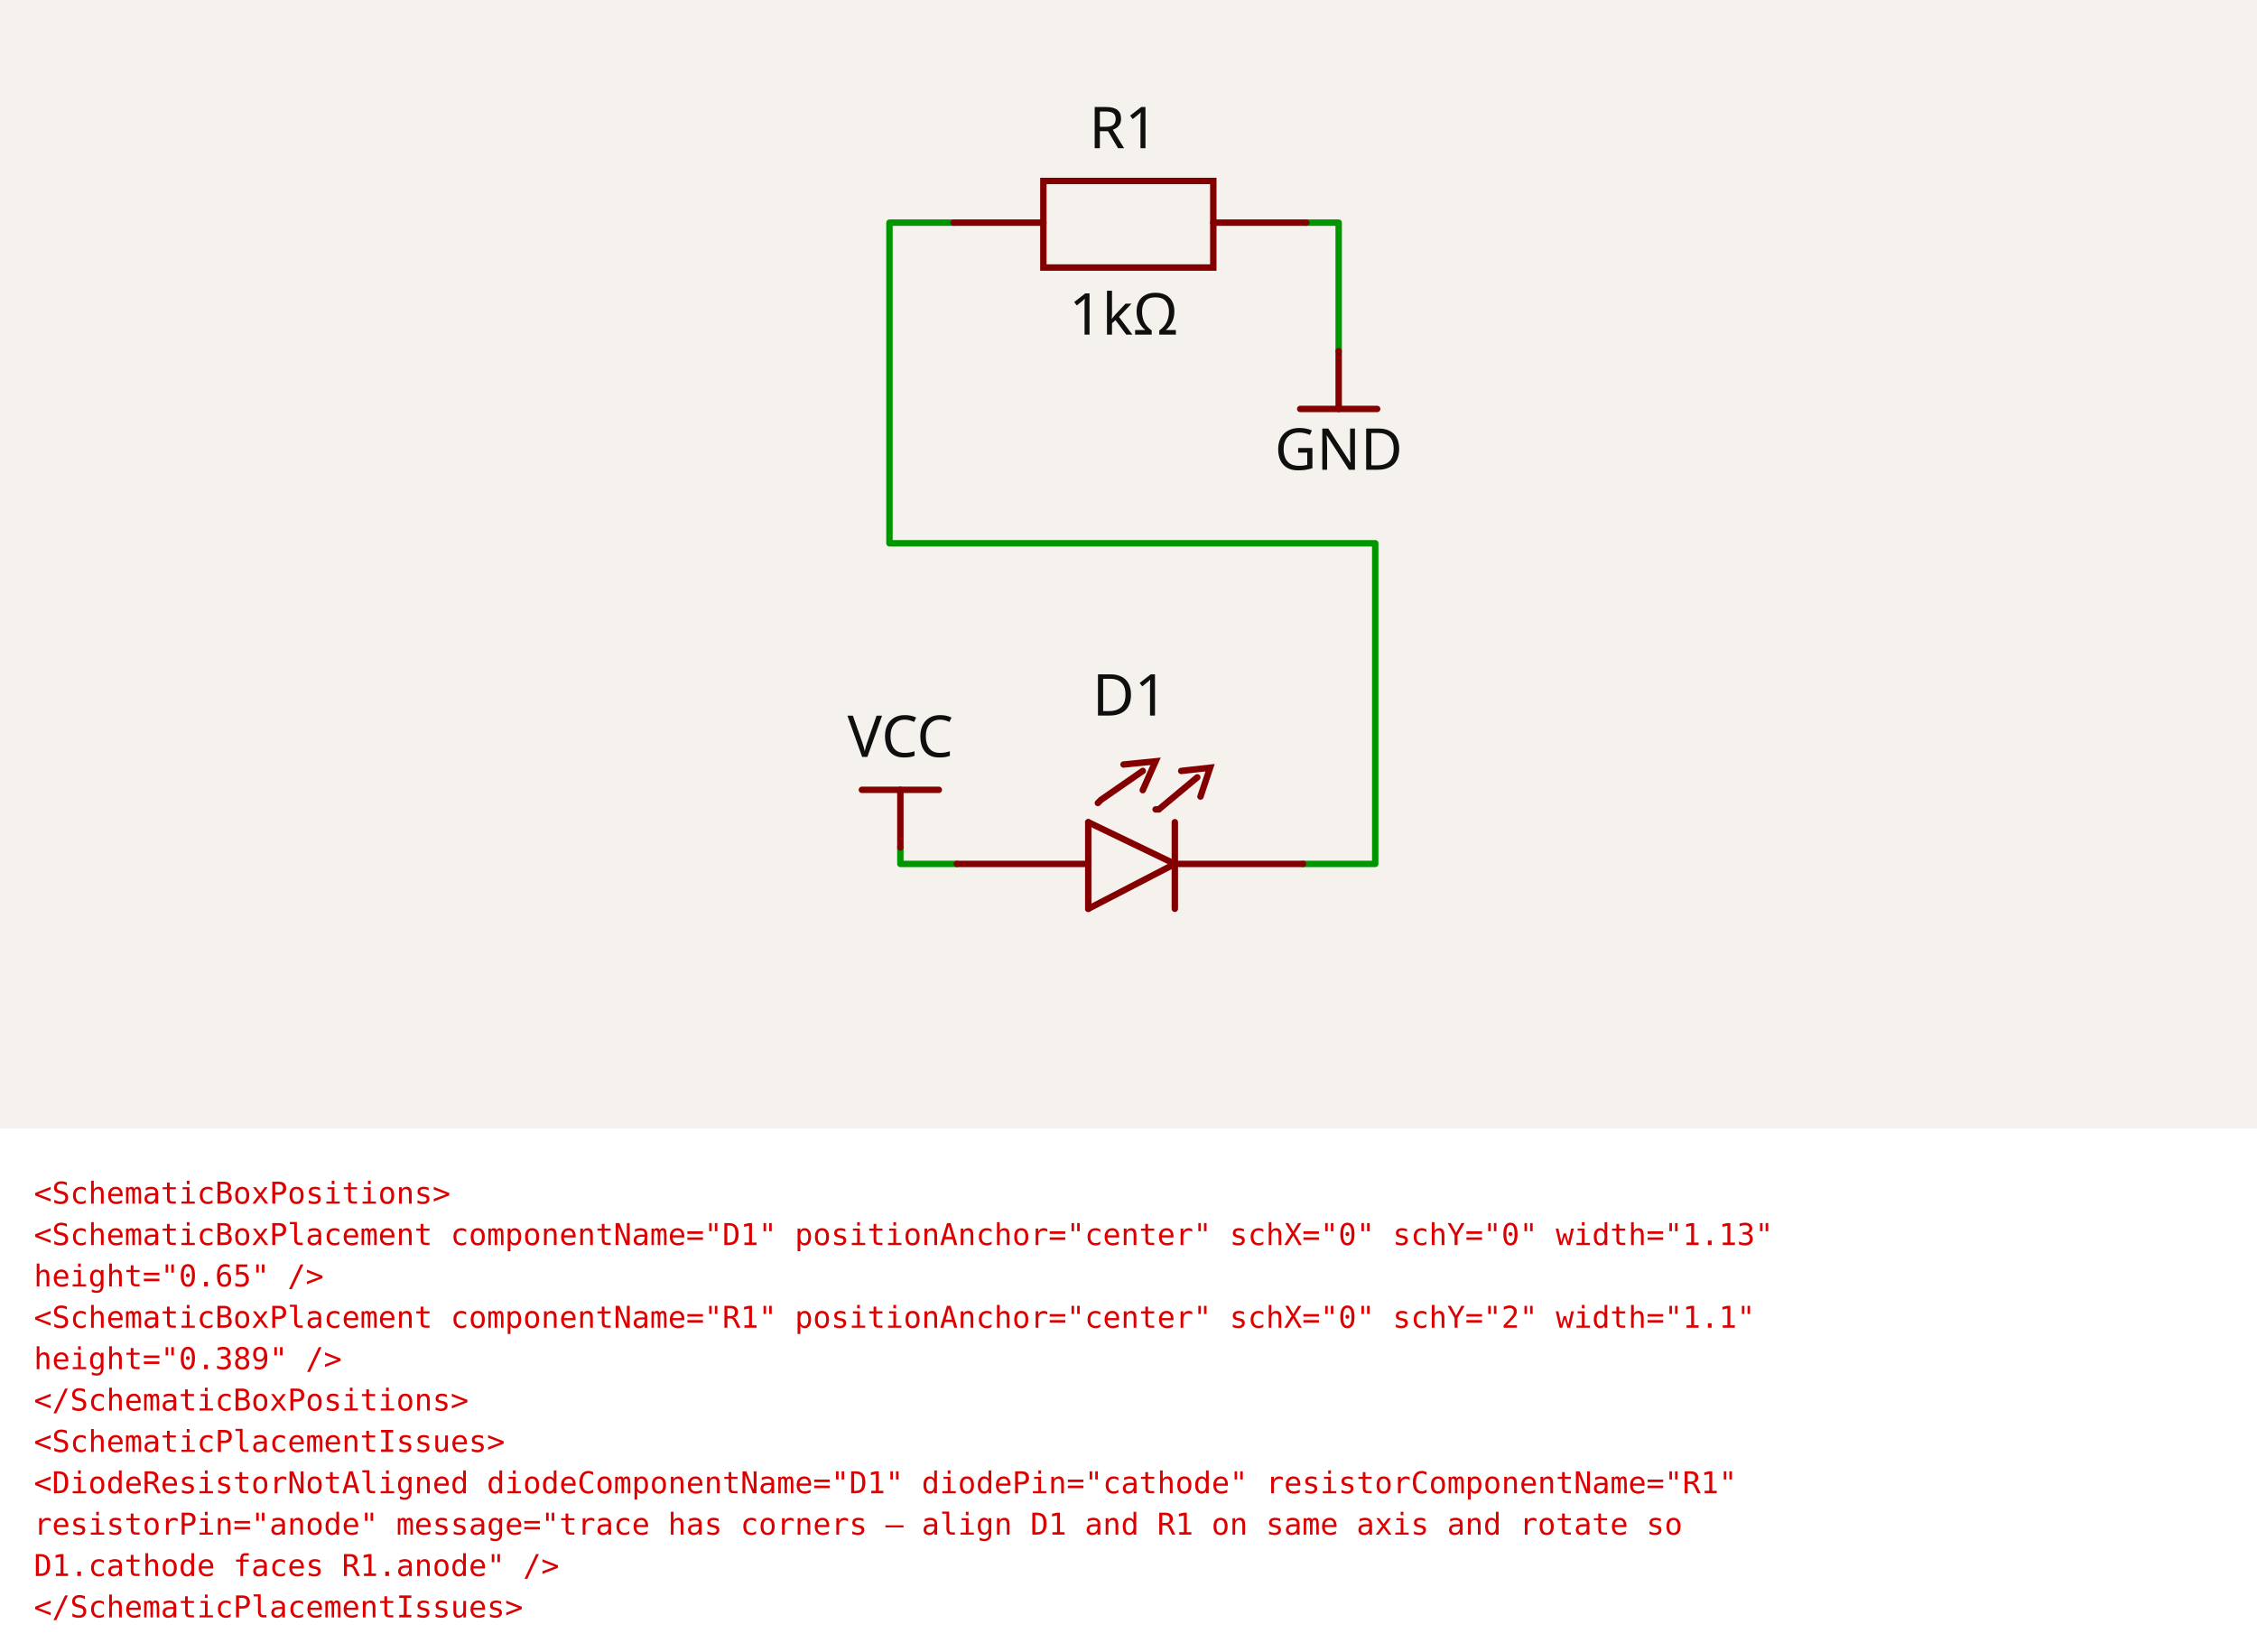
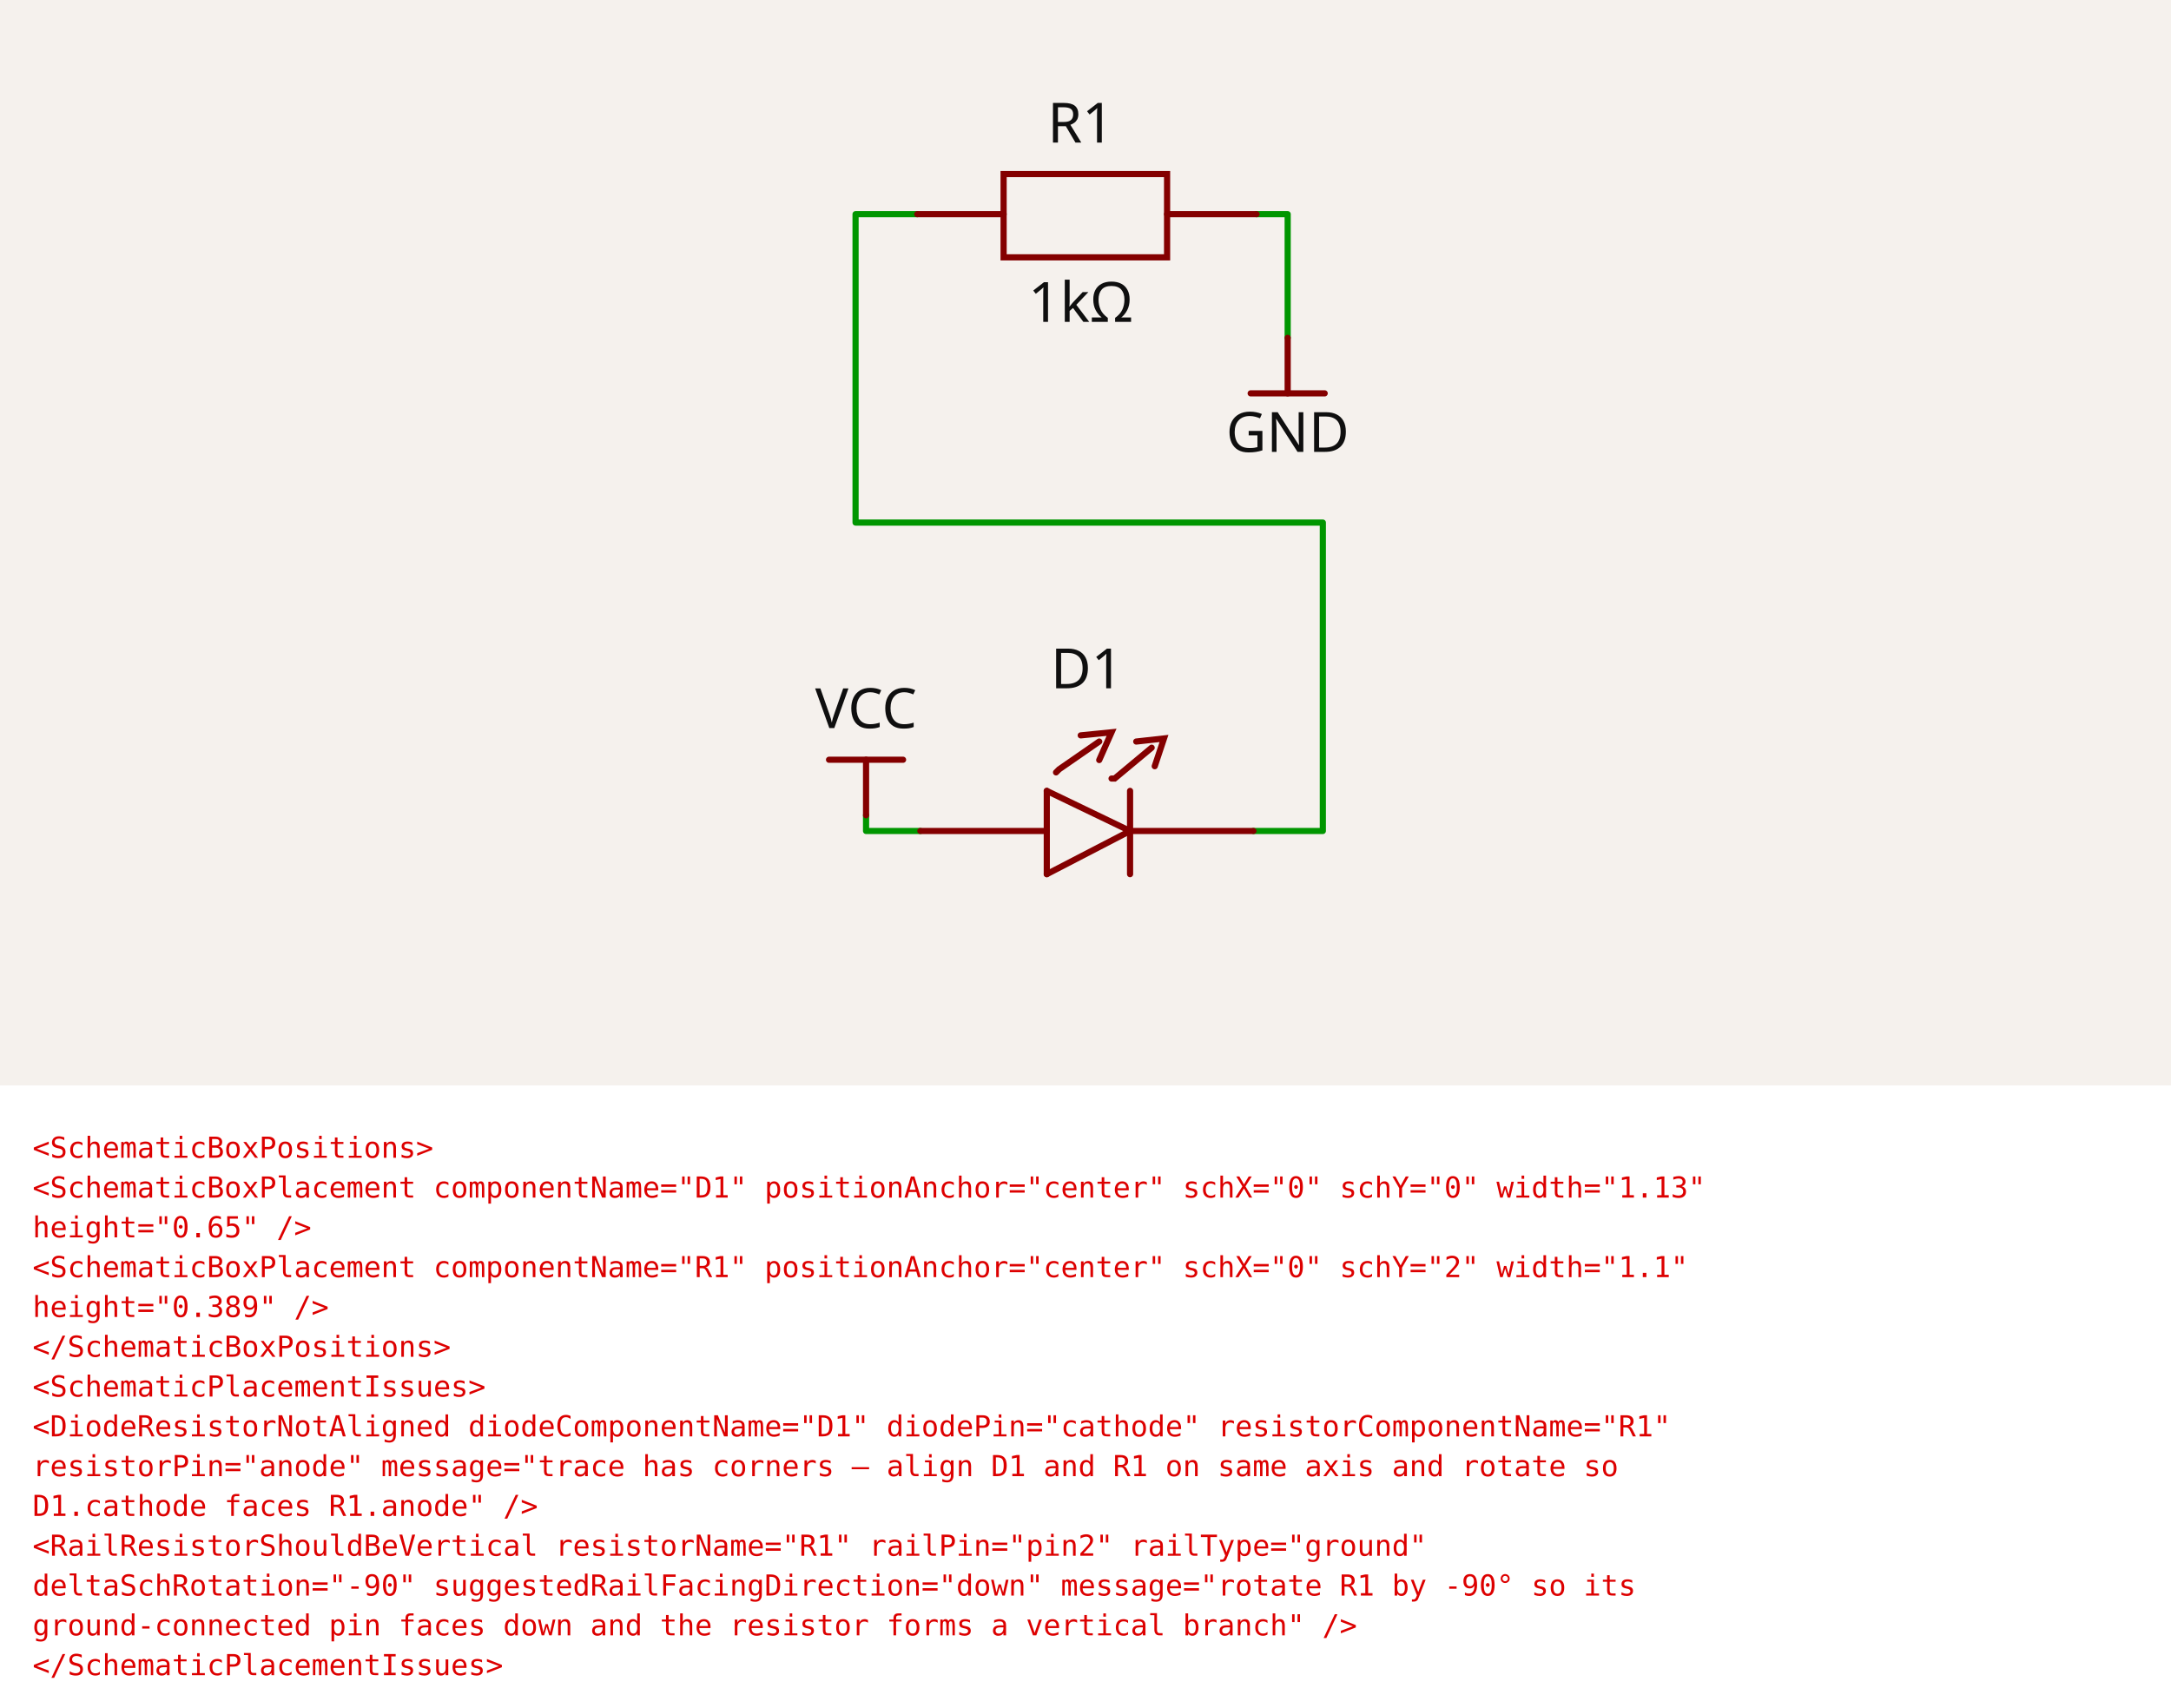
- <svg xmlns="http://www.w3.org/2000/svg" width="1200" height="878" viewBox="0 0 1200 878" role="img" aria-label="schematic analysis fixture">
+ <svg xmlns="http://www.w3.org/2000/svg" width="1200" height="944" viewBox="0 0 1200 944" role="img" aria-label="schematic analysis fixture">
  <g transform="translate(0, 0)">
    <style>
              .boundary { fill: rgb(245, 241, 237); }
              .schematic-boundary { fill: none; stroke: #fff; }
              .component { fill: none; stroke: rgb(132, 0, 0); }
              .chip { fill: rgb(255, 255, 194); stroke: rgb(132, 0, 0); }
              .component-pin { fill: none; stroke: rgb(132, 0, 0); }
              /* Basic per-trace hover fallback */
              .trace:hover {
                filter: invert(1);
              }
              .trace:hover .trace-crossing-outline {
                opacity: 0;
              }
              .trace:hover .trace-junction {
                filter: invert(1);
              }
              /* Net-hover highlighting: when a trace or its overlays are hovered,
                 invert color for all traces (base + overlays) sharing the same
                 subcircuit connectivity key. Also hide crossing outline during hover. */
              svg:has(:is(g.trace[data-subcircuit-connectivity-map-key="unnamedsubcircuitsubcircuit_source_group_0_connectivity_net0"], g.trace-overlays[data-subcircuit-connectivity-map-key="unnamedsubcircuitsubcircuit_source_group_0_connectivity_net0"]):hover) :is(g.trace[data-subcircuit-connectivity-map-key="unnamedsubcircuitsubcircuit_source_group_0_connectivity_net0"], g.trace-overlays[data-subcircuit-connectivity-map-key="unnamedsubcircuitsubcircuit_source_group_0_connectivity_net0"]) { filter: invert(1); }
svg:has(:is(g.trace[data-subcircuit-connectivity-map-key="unnamedsubcircuitsubcircuit_source_group_0_connectivity_net0"], g.trace-overlays[data-subcircuit-connectivity-map-key="unnamedsubcircuitsubcircuit_source_group_0_connectivity_net0"]):hover) g.trace-overlays[data-subcircuit-connectivity-map-key="unnamedsubcircuitsubcircuit_source_group_0_connectivity_net0"] .trace-crossing-outline { opacity: 0; }
svg:has(:is(g.trace[data-subcircuit-connectivity-map-key="unnamedsubcircuitsubcircuit_source_group_0_connectivity_net1"], g.trace-overlays[data-subcircuit-connectivity-map-key="unnamedsubcircuitsubcircuit_source_group_0_connectivity_net1"]):hover) :is(g.trace[data-subcircuit-connectivity-map-key="unnamedsubcircuitsubcircuit_source_group_0_connectivity_net1"], g.trace-overlays[data-subcircuit-connectivity-map-key="unnamedsubcircuitsubcircuit_source_group_0_connectivity_net1"]) { filter: invert(1); }
svg:has(:is(g.trace[data-subcircuit-connectivity-map-key="unnamedsubcircuitsubcircuit_source_group_0_connectivity_net1"], g.trace-overlays[data-subcircuit-connectivity-map-key="unnamedsubcircuitsubcircuit_source_group_0_connectivity_net1"]):hover) g.trace-overlays[data-subcircuit-connectivity-map-key="unnamedsubcircuitsubcircuit_source_group_0_connectivity_net1"] .trace-crossing-outline { opacity: 0; }
svg:has(:is(g.trace[data-subcircuit-connectivity-map-key="unnamedsubcircuitsubcircuit_source_group_0_connectivity_net2"], g.trace-overlays[data-subcircuit-connectivity-map-key="unnamedsubcircuitsubcircuit_source_group_0_connectivity_net2"]):hover) :is(g.trace[data-subcircuit-connectivity-map-key="unnamedsubcircuitsubcircuit_source_group_0_connectivity_net2"], g.trace-overlays[data-subcircuit-connectivity-map-key="unnamedsubcircuitsubcircuit_source_group_0_connectivity_net2"]) { filter: invert(1); }
svg:has(:is(g.trace[data-subcircuit-connectivity-map-key="unnamedsubcircuitsubcircuit_source_group_0_connectivity_net2"], g.trace-overlays[data-subcircuit-connectivity-map-key="unnamedsubcircuitsubcircuit_source_group_0_connectivity_net2"]):hover) g.trace-overlays[data-subcircuit-connectivity-map-key="unnamedsubcircuitsubcircuit_source_group_0_connectivity_net2"] .trace-crossing-outline { opacity: 0; }
              .text { font-family: sans-serif; fill: rgb(0, 150, 0); }
              .pin-number { fill: rgb(169, 0, 0); }
              .port-label { fill: rgb(0, 100, 100); }
              .component-name { fill: rgb(0, 100, 100); }

            </style>
    <rect class="boundary" x="0" y="0" width="1200" height="600" />
    <g class="trace sch-trace" data-layer="base" data-circuit-json-type="schematic_trace" data-schematic-trace-id="schematic_trace_0" data-subcircuit-connectivity-map-key="unnamedsubcircuitsubcircuit_source_group_0_connectivity_net0">
      <path d="M 692.827 459.353 L 697.089 459.353 L 731.185 459.353 L 731.185 288.872 L 472.906 288.872 L 472.906 118.391 L 507.003 118.391" class="trace-invisible-hover-outline sch-trace-hitbox" stroke="rgb(0, 150, 0)" fill="none" stroke-width="27.277px" stroke-linecap="round" opacity="0" stroke-linejoin="round" />
      <path class="sch-trace-path" d="M 692.827 459.353 L 697.089 459.353 L 731.185 459.353 L 731.185 288.872 L 472.906 288.872 L 472.906 118.391 L 507.003 118.391" stroke="rgb(0, 150, 0)" fill="none" stroke-width="3.41px" stroke-linecap="round" stroke-linejoin="round" />
    </g>
    <g class="trace sch-trace" data-layer="base" data-circuit-json-type="schematic_trace" data-schematic-trace-id="schematic_trace_1" data-subcircuit-connectivity-map-key="unnamedsubcircuitsubcircuit_source_group_0_connectivity_net1">
      <path d="M 508.707 459.353 L 504.445 459.353 L 478.703 459.353 L 478.703 450.659" class="trace-invisible-hover-outline sch-trace-hitbox" stroke="rgb(0, 150, 0)" fill="none" stroke-width="27.277px" stroke-linecap="round" opacity="0" stroke-linejoin="round" />
      <path class="sch-trace-path" d="M 508.707 459.353 L 504.445 459.353 L 478.703 459.353 L 478.703 450.659" stroke="rgb(0, 150, 0)" fill="none" stroke-width="3.41px" stroke-linecap="round" stroke-linejoin="round" />
    </g>
    <g class="trace sch-trace" data-layer="base" data-circuit-json-type="schematic_trace" data-schematic-trace-id="schematic_trace_2" data-subcircuit-connectivity-map-key="unnamedsubcircuitsubcircuit_source_group_0_connectivity_net2">
      <path d="M 694.532 118.391 L 711.75 118.391 L 711.75 186.754" class="trace-invisible-hover-outline sch-trace-hitbox" stroke="rgb(0, 150, 0)" fill="none" stroke-width="27.277px" stroke-linecap="round" opacity="0" stroke-linejoin="round" />
      <path class="sch-trace-path" d="M 694.532 118.391 L 711.75 118.391 L 711.75 186.754" stroke="rgb(0, 150, 0)" fill="none" stroke-width="3.41px" stroke-linecap="round" stroke-linejoin="round" />
    </g>
    <g class="trace-overlays sch-trace-overlays" data-layer="overlay" data-circuit-json-type="schematic_trace" data-schematic-trace-id="schematic_trace_0" data-subcircuit-connectivity-map-key="unnamedsubcircuitsubcircuit_source_group_0_connectivity_net0" />
    <g class="trace-overlays sch-trace-overlays" data-layer="overlay" data-circuit-json-type="schematic_trace" data-schematic-trace-id="schematic_trace_1" data-subcircuit-connectivity-map-key="unnamedsubcircuitsubcircuit_source_group_0_connectivity_net1" />
    <g class="trace-overlays sch-trace-overlays" data-layer="overlay" data-circuit-json-type="schematic_trace" data-schematic-trace-id="schematic_trace_2" data-subcircuit-connectivity-map-key="unnamedsubcircuitsubcircuit_source_group_0_connectivity_net2" />
    <g class="sch-component" data-circuit-json-type="schematic_component" data-schematic-component-id="schematic_component_0">
      <rect class="component-overlay sch-component-overlay" x="508.707" y="404.799" width="184.119" height="78.421" fill="transparent" />
      <path class="sch-component-symbol-path" d="M 624.634 459.353 L 578.605 483.221" stroke="rgb(132, 0, 0)" fill="none" stroke-width="3.41px" stroke-linecap="round" />
      <path class="sch-component-symbol-path" d="M 622.93 459.353 L 692.827 459.353" stroke="rgb(132, 0, 0)" fill="none" stroke-width="3.41px" stroke-linecap="round" />
      <path class="sch-component-symbol-path" d="M 578.605 437.191 L 624.634 459.353" stroke="rgb(132, 0, 0)" fill="none" stroke-width="3.41px" stroke-linecap="round" />
      <path class="sch-component-symbol-path" d="M 578.605 483.221 L 578.605 437.191" stroke="rgb(132, 0, 0)" fill="none" stroke-width="3.41px" stroke-linecap="round" />
      <path class="sch-component-symbol-path" d="M 624.634 437.191 L 624.634 483.221" stroke="rgb(132, 0, 0)" fill="none" stroke-width="3.41px" stroke-linecap="round" />
      <path class="sch-component-symbol-path" d="M 578.605 459.353 L 508.707 459.353" stroke="rgb(132, 0, 0)" fill="none" stroke-width="3.41px" stroke-linecap="round" />
      <path class="sch-component-symbol-path" d="M 628.044 409.914 L 643.387 408.209 L 638.273 423.552" stroke="rgb(132, 0, 0)" fill="none" stroke-width="3.41px" stroke-linecap="round" />
      <path class="sch-component-symbol-path" d="M 614.406 430.371 L 616.11 430.371 L 636.568 413.323 L 636.568 413.323" stroke="rgb(132, 0, 0)" fill="none" stroke-width="3.41px" stroke-linecap="round" />
      <path class="sch-component-symbol-path" d="M 597.358 406.504 L 614.406 404.799 L 607.586 420.143" stroke="rgb(132, 0, 0)" fill="none" stroke-width="3.41px" stroke-linecap="round" />
      <path class="sch-component-symbol-path" d="M 583.719 426.962 L 585.424 425.257 L 607.586 409.914 L 607.586 409.914" stroke="rgb(132, 0, 0)" fill="none" stroke-width="3.41px" stroke-linecap="round" />
      <text class="sch-component-text" x="600.767" y="495.154" fill="rgb(15, 15, 15)" font-family="sans-serif" text-anchor="middle" dominant-baseline="hanging" font-size="30.687px" />
      <text class="sch-component-name sch-component-text" x="600.767" y="389.456" stroke="rgb(245, 241, 237)" stroke-width="3.41px" paint-order="stroke" fill="rgb(15, 15, 15)" font-family="sans-serif" text-anchor="middle" dominant-baseline="ideographic" font-size="30.687px">D1</text>
    </g>
    <g class="sch-component" data-circuit-json-type="schematic_component" data-schematic-component-id="schematic_component_1">
      <rect class="component-overlay sch-component-overlay" x="507.003" y="96.229" width="187.529" height="46.03" fill="transparent" />
      <path class="sch-component-symbol-path" d="M 507.003 118.391 L 554.737 118.391" stroke="rgb(132, 0, 0)" fill="none" stroke-width="3.41px" stroke-linecap="round" />
      <path class="sch-component-symbol-path" d="M 645.092 118.391 L 694.532 118.391" stroke="rgb(132, 0, 0)" fill="none" stroke-width="3.41px" stroke-linecap="round" />
      <path class="sch-component-symbol-path" d="M 600.767 96.229 L 645.092 96.229 L 645.092 142.259 L 554.737 142.259 L 554.737 96.229 L 600.767 96.229" stroke="rgb(132, 0, 0)" fill="none" stroke-width="3.41px" stroke-linecap="round" />
      <text class="sch-component-name sch-component-text" x="597.358" y="87.798" stroke="rgb(245, 241, 237)" stroke-width="3.41px" paint-order="stroke" fill="rgb(15, 15, 15)" font-family="sans-serif" text-anchor="middle" dominant-baseline="ideographic" font-size="30.687px">R1</text>
      <text class="sch-component-text" x="597.358" y="154.1" fill="rgb(15, 15, 15)" font-family="sans-serif" text-anchor="middle" dominant-baseline="hanging" font-size="30.687px">1kΩ</text>
    </g>
    <g class="schematic-port-hover sch-port-hover" data-schematic-port-id="source_port_0">
      <circle cx="508.707" cy="459.353" r="6.819" fill="red" opacity="0" />
    </g>
    <g class="schematic-port-hover sch-port-hover" data-schematic-port-id="source_port_1">
      <circle cx="692.827" cy="459.353" r="6.819" fill="red" opacity="0" />
    </g>
    <g class="schematic-port-hover sch-port-hover" data-schematic-port-id="source_port_2">
      <circle cx="507.003" cy="118.391" r="6.819" fill="red" opacity="0" />
    </g>
    <g class="schematic-port-hover sch-port-hover" data-schematic-port-id="source_port_3">
      <circle cx="694.532" cy="118.391" r="6.819" fill="red" opacity="0" />
    </g>
    <rect class="component-overlay sch-component-overlay sch-net-label-overlay" x="458.245" y="419.972" width="40.915" height="30.687" fill="transparent" />
    <path class="sch-net-label-symbol-path" d="M 499.161 419.972 L 458.245 419.972" stroke="rgb(132, 0, 0)" fill="none" stroke-width="3.41px" stroke-linecap="round" />
    <path class="sch-net-label-symbol-path" d="M 478.703 419.972 L 478.703 450.659" stroke="rgb(132, 0, 0)" fill="none" stroke-width="3.41px" stroke-linecap="round" />
    <text class="sch-net-label-symbol-text" x="478.703" y="411.448" fill="rgb(15, 15, 15)" font-family="sans-serif" text-anchor="middle" dominant-baseline="ideographic" font-size="30.687px">VCC</text>
    <rect class="component-overlay sch-component-overlay sch-net-label-overlay" x="691.293" y="186.754" width="40.915" height="30.687" fill="transparent" />
    <path class="sch-net-label-symbol-path" d="M 691.293 217.441 L 732.208 217.441" stroke="rgb(132, 0, 0)" fill="none" stroke-width="3.41px" stroke-linecap="round" />
    <path class="sch-net-label-symbol-path" d="M 711.75 217.441 L 711.75 186.754" stroke="rgb(132, 0, 0)" fill="none" stroke-width="3.41px" stroke-linecap="round" />
    <text class="sch-net-label-symbol-text" x="711.75" y="225.965" fill="rgb(15, 15, 15)" font-family="sans-serif" text-anchor="middle" dominant-baseline="hanging" font-size="30.687px">GND</text>
  </g>
  <g transform="translate(0, 600) scale(1, 1) translate(0, 0)">
    <rect width="100%" height="100%" fill="#fff" />
    <text x="18" y="40" fill="#d00" font-family="Menlo, Consolas, monospace" font-size="16">
      <tspan x="18" dy="0">&lt;SchematicBoxPositions&gt;</tspan>
      <tspan x="18" dy="22">&lt;SchematicBoxPlacement componentName="D1" positionAnchor="center" schX="0" schY="0" width="1.13"</tspan>
      <tspan x="18" dy="22">  height="0.65" /&gt;</tspan>
      <tspan x="18" dy="22">&lt;SchematicBoxPlacement componentName="R1" positionAnchor="center" schX="0" schY="2" width="1.1"</tspan>
      <tspan x="18" dy="22">  height="0.389" /&gt;</tspan>
      <tspan x="18" dy="22">&lt;/SchematicBoxPositions&gt;</tspan>
      <tspan x="18" dy="22">&lt;SchematicPlacementIssues&gt;</tspan>
      <tspan x="18" dy="22">&lt;DiodeResistorNotAligned diodeComponentName="D1" diodePin="cathode" resistorComponentName="R1"</tspan>
      <tspan x="18" dy="22">  resistorPin="anode" message="trace has corners — align D1 and R1 on same axis and rotate so</tspan>
      <tspan x="18" dy="22">  D1.cathode faces R1.anode" /&gt;</tspan>
+       <tspan x="18" dy="22">&lt;RailResistorShouldBeVertical resistorName="R1" railPin="pin2" railType="ground"</tspan>
+       <tspan x="18" dy="22">  deltaSchRotation="-90" suggestedRailFacingDirection="down" message="rotate R1 by -90° so its</tspan>
+       <tspan x="18" dy="22">  ground-connected pin faces down and the resistor forms a vertical branch" /&gt;</tspan>
      <tspan x="18" dy="22">&lt;/SchematicPlacementIssues&gt;</tspan>
    </text>
  </g>
</svg>
